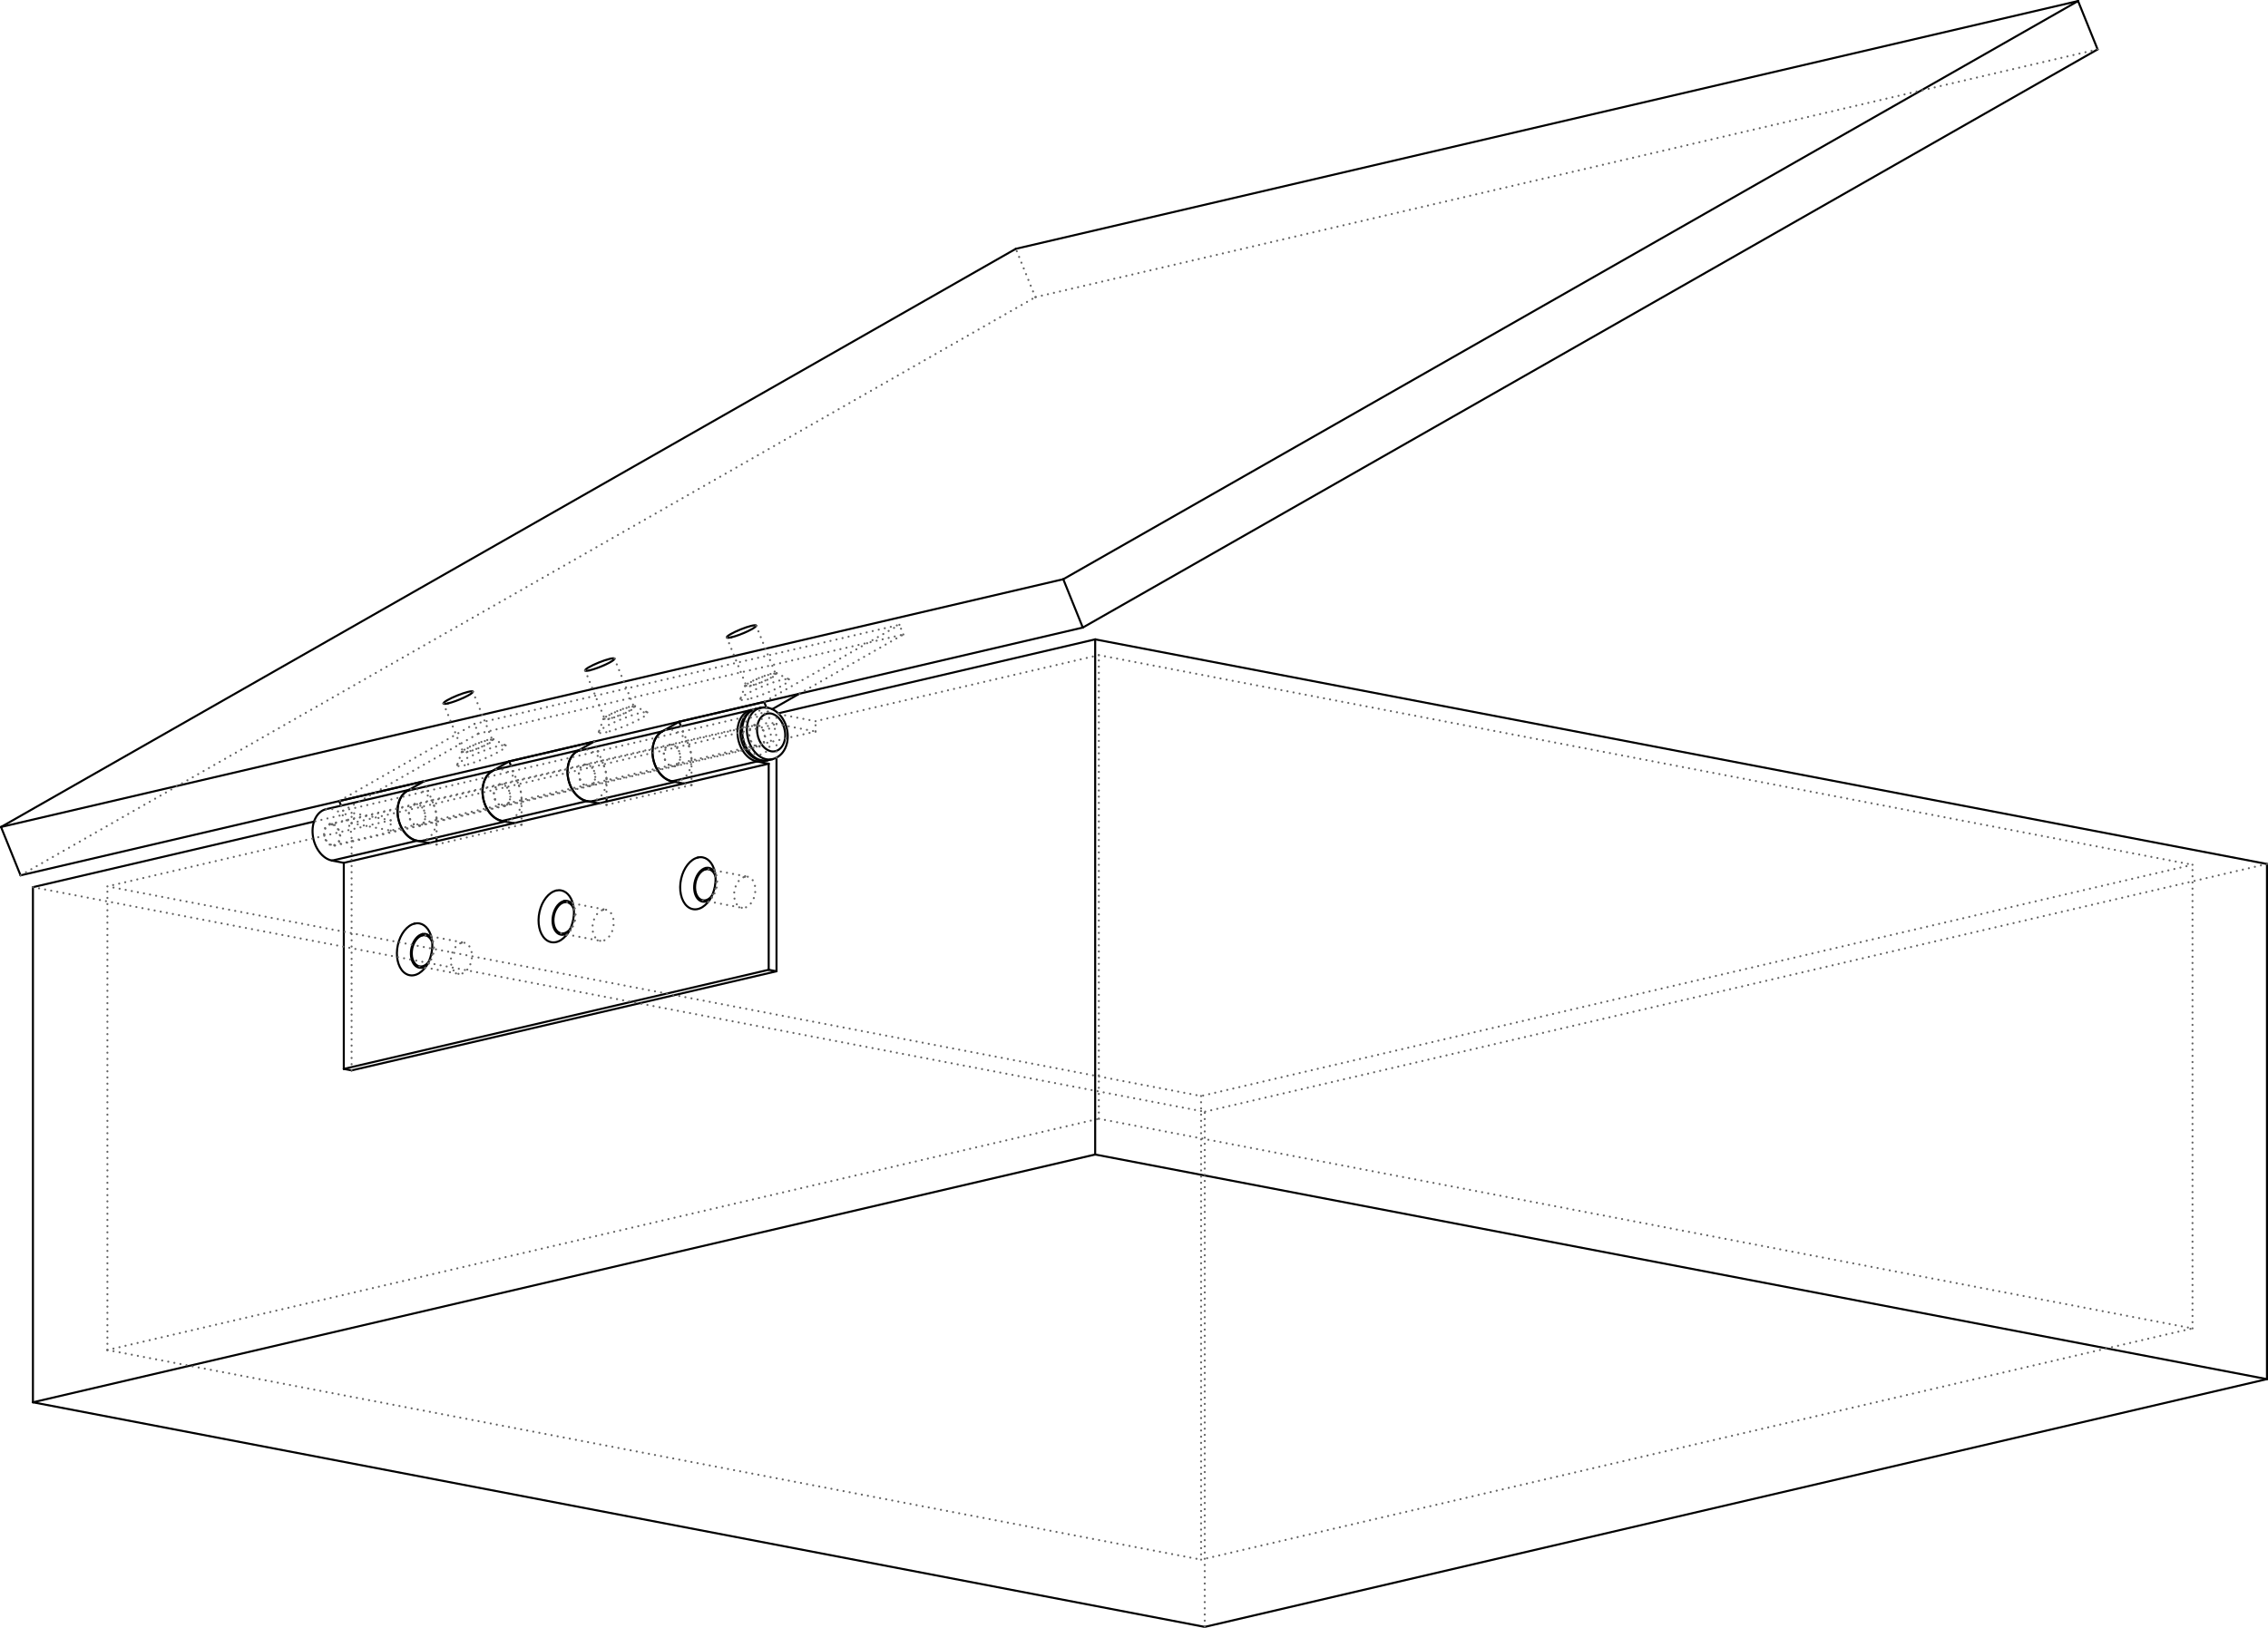
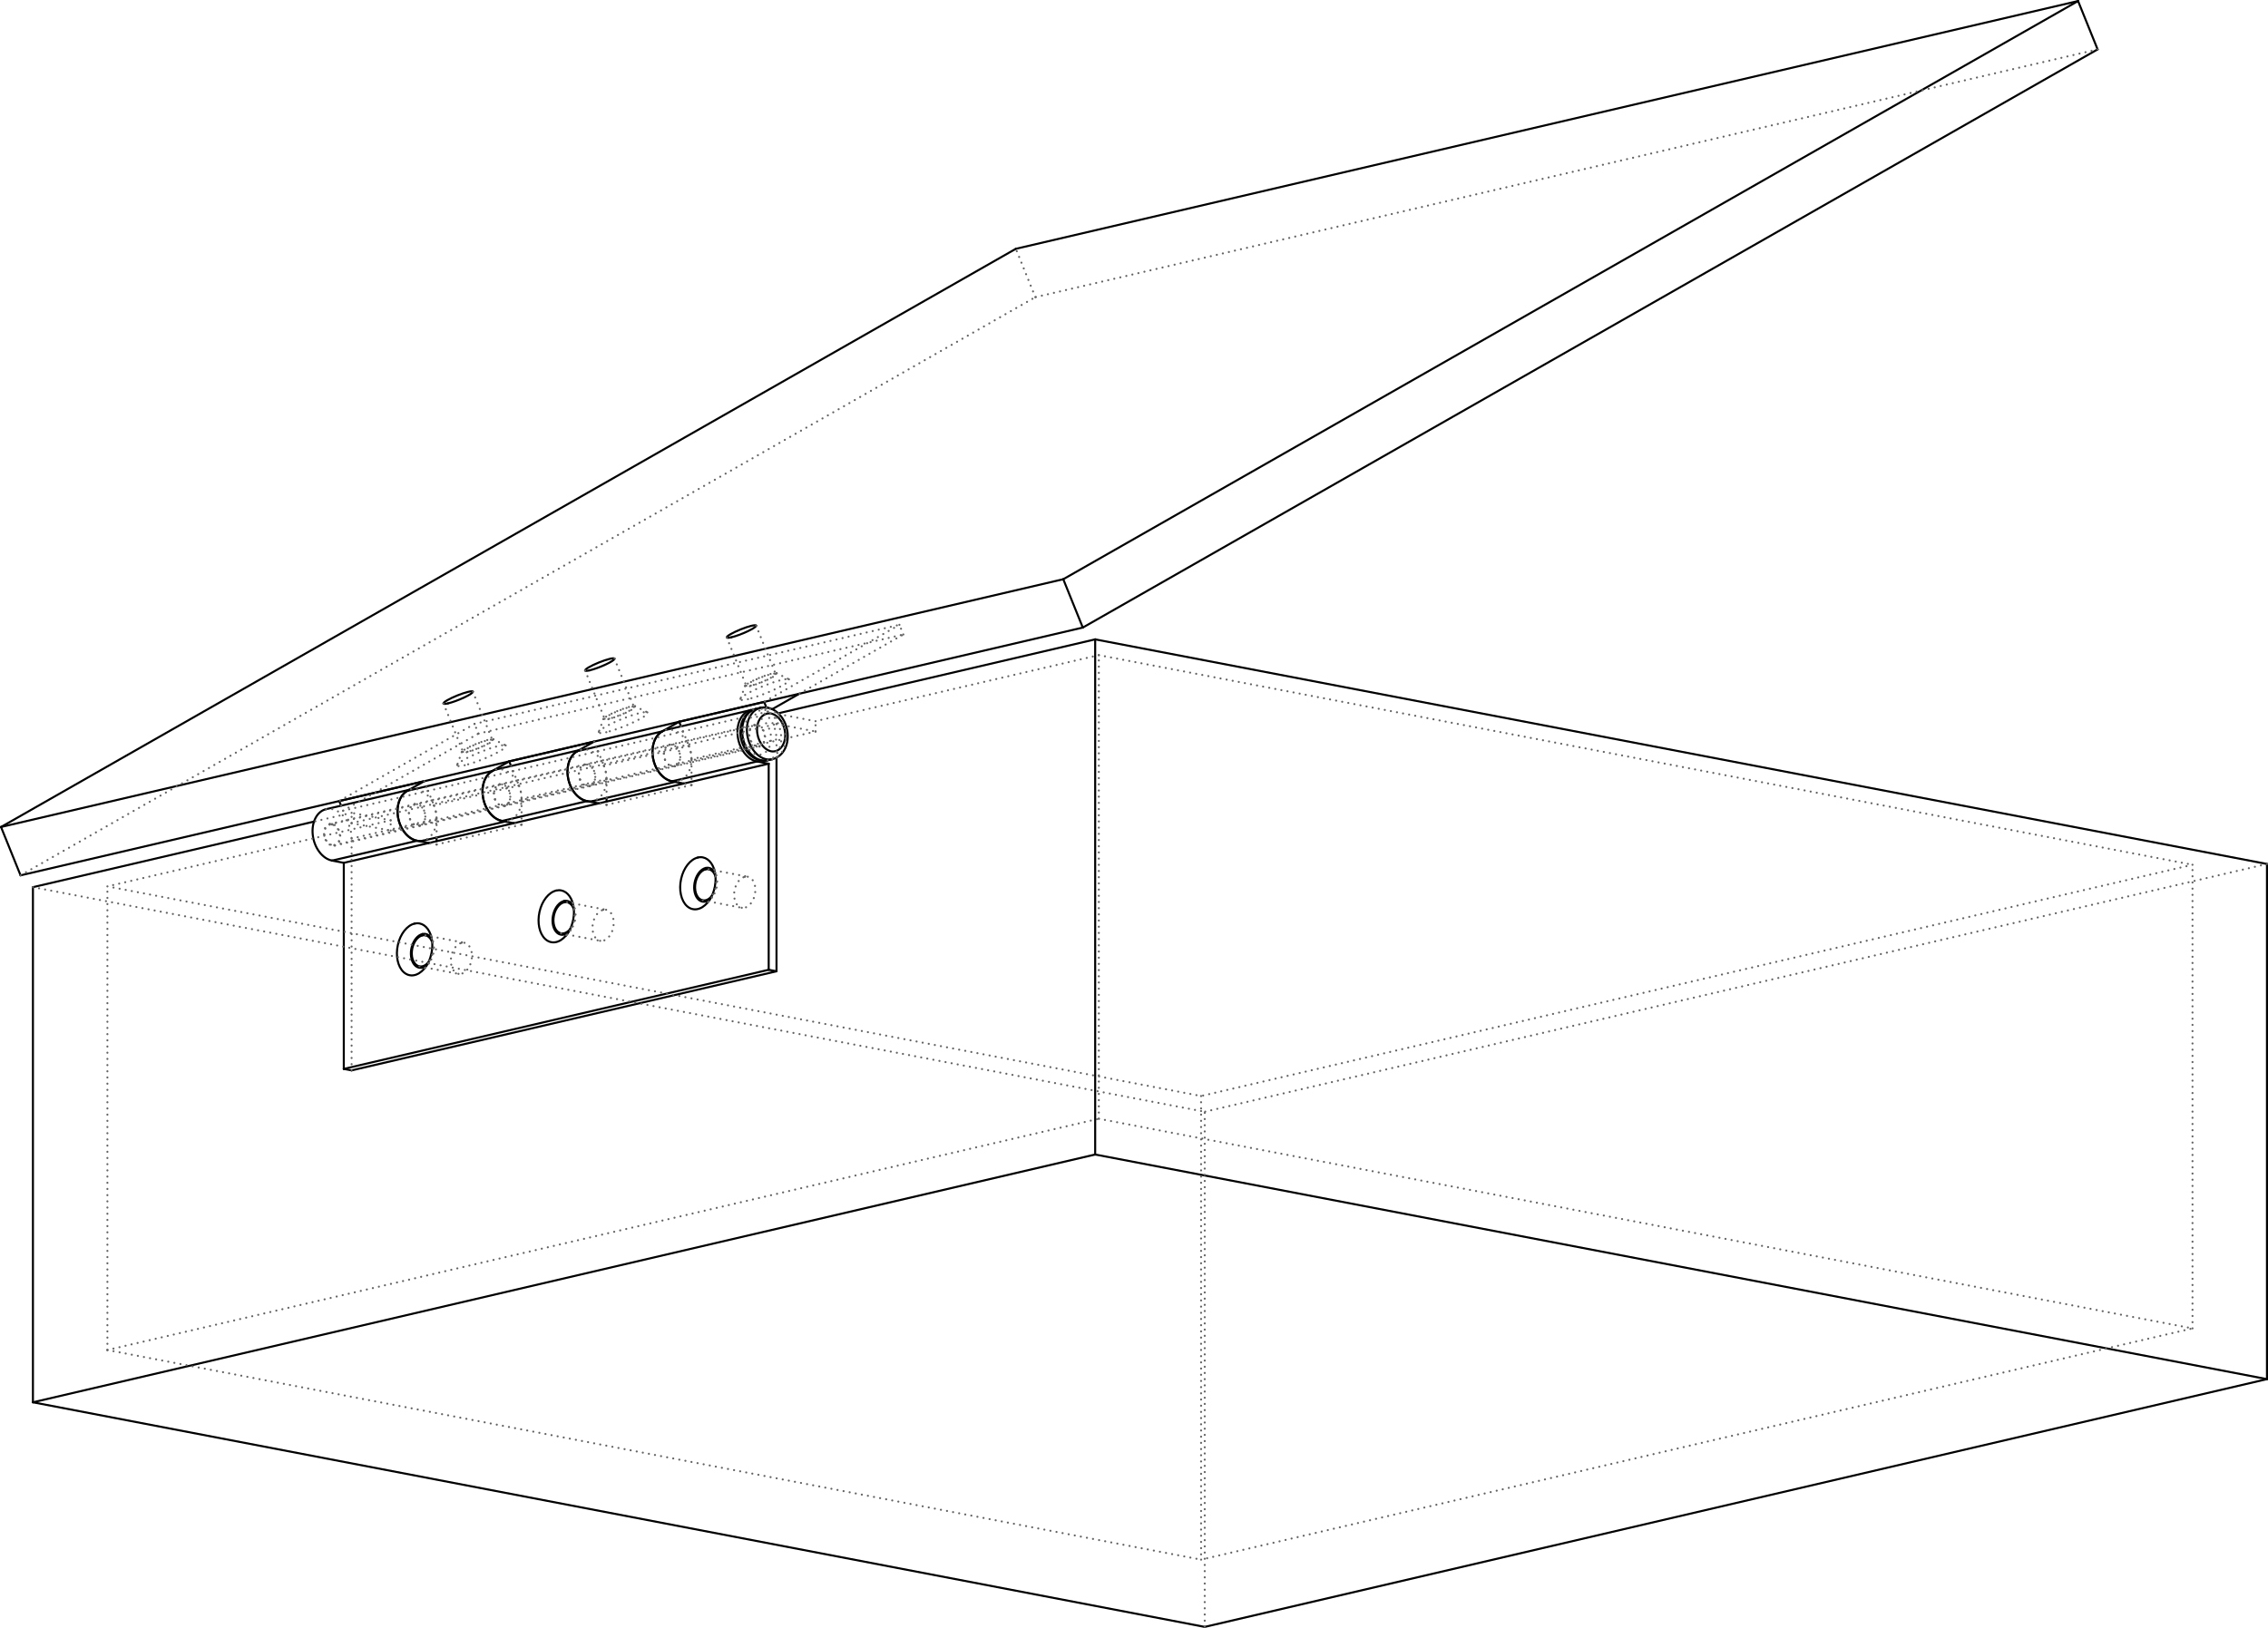
<svg xmlns="http://www.w3.org/2000/svg" width="100.09mm" height="71.861mm" viewBox="-211.197 -185.114 430.195 308.865" version="1.1">
  <g transform="scale(1,-1)" stroke-linecap="round">
    <g fill="none" stroke="rgb(0,0,0)" stroke-width="0.387" id="Visible">
      <line x1="218.804" y1="-76.547" x2="218.804" y2="21.191" />
      <line x1="218.804" y1="-76.547" x2="17.317" y2="-123.558" />
      <line x1="-3.463" y1="-33.931" x2="218.804" y2="-76.547" />
      <line x1="-3.463" y1="63.807" x2="218.804" y2="21.191" />
      <line x1="-3.463" y1="-33.931" x2="-3.463" y2="63.807" />
      <line x1="-3.463" y1="63.807" x2="-63.575" y2="49.781" />
      <line x1="-151.636" y1="29.235" x2="-204.951" y2="16.795" />
      <line x1="-204.951" y1="-80.942" x2="17.317" y2="-123.558" />
      <line x1="-204.951" y1="-80.942" x2="-204.951" y2="16.795" />
      <line x1="-3.463" y1="-33.931" x2="-204.951" y2="-80.942" />
      <path d="M -131.072,7.644 A 3.0,1.969 -100.854 0,0 -130.507,7.658" />
      <path d="M -130.507,7.658 A 3.0,1.969 -100.854 0,0 -129.213,6.278" />
      <path d="M -129.924,2.569 A 3.0,1.969 -100.854 0,0 -131.637,1.765" />
      <path d="M -131.637,1.765 A 3.0,1.969 -100.854 0,0 -131.072,7.644" />
      <path d="M -104.207,13.912 A 3.0,1.969 -100.854 0,0 -103.642,13.926" />
      <path d="M -103.642,13.926 A 3.0,1.969 -100.854 0,0 -102.348,12.546" />
      <path d="M -103.06,8.837 A 3.0,1.969 -100.854 0,0 -104.772,8.033" />
      <path d="M -104.772,8.033 A 3.0,1.969 -100.854 0,0 -104.207,13.912" />
      <path d="M -77.342,20.18 A 3.0,1.969 -100.854 0,0 -76.777,20.194" />
      <path d="M -76.777,20.194 A 3.0,1.969 -100.854 0,0 -75.484,18.814" />
      <path d="M -76.195,15.105 A 3.0,1.969 -100.854 0,0 -77.907,14.302" />
      <path d="M -77.907,14.302 A 3.0,1.969 -100.854 0,0 -77.342,20.18" />
      <line x1="-144.504" y1="-17.97" x2="-63.91" y2="0.834" />
      <line x1="-63.91" y1="0.834" x2="-63.91" y2="41.365" />
      <line x1="-128.385" y1="25.516" x2="-128.385" y2="26.213" />
      <line x1="-96.148" y1="33.038" x2="-96.148" y2="33.735" />
      <path d="M -77.342,20.436 A 3.261,2.141 -100.854 0,0 -75.58,19.553" />
      <path d="M -76.557,14.455 A 3.261,2.141 -100.854 1,0 -77.342,20.436" />
      <path d="M -104.207,14.167 A 3.261,2.141 -100.854 0,0 -102.445,13.284" />
      <path d="M -103.422,8.187 A 3.261,2.141 -100.854 1,0 -104.207,14.167" />
      <path d="M -131.072,7.899 A 3.261,2.141 -100.854 0,0 -129.31,7.016" />
      <path d="M -130.287,1.919 A 3.261,2.141 -100.854 1,0 -131.072,7.899" />
      <path d="M -148.209,21.835 A 5.0,3.621 103.133 0,0 -149.345,31.591" />
      <line x1="-148.209" y1="21.835" x2="-145.986" y2="21.409" />
      <line x1="-145.986" y1="21.409" x2="-145.986" y2="-17.686" />
      <line x1="-145.986" y1="-17.686" x2="-144.504" y2="-17.97" />
      <line x1="-145.986" y1="-17.686" x2="-65.391" y2="1.119" />
      <line x1="-65.391" y1="1.119" x2="-63.91" y2="0.834" />
      <path d="M -132.09,25.596 A 5.0,3.621 103.133 0,0 -133.226,35.352" />
      <path d="M -67.614,40.64 A 5.0,3.621 103.133 0,0 -68.75,50.396" />
      <path d="M -68.75,50.396 A 5.0,3.621 103.133 0,0 -68.318,50.459" />
      <line x1="-65.391" y1="40.214" x2="-65.391" y2="1.119" />
      <line x1="-67.614" y1="40.64" x2="-65.391" y2="40.214" />
      <line x1="-129.867" y1="25.17" x2="-132.09" y2="25.596" />
      <path d="M -83.733,36.879 A 5.0,3.621 103.133 0,0 -84.869,46.635" />
      <line x1="-129.867" y1="25.17" x2="-113.748" y2="28.931" />
      <line x1="-81.51" y1="36.453" x2="-83.733" y2="36.879" />
      <line x1="-113.748" y1="28.931" x2="-115.971" y2="29.357" />
      <path d="M -115.971,29.357 A 5.0,3.621 103.133 0,0 -117.107,39.113" />
      <line x1="-97.629" y1="32.692" x2="-81.51" y2="36.453" />
      <path d="M -99.852,33.118 A 5.0,3.621 103.133 0,0 -100.988,42.874" />
      <line x1="-97.629" y1="32.692" x2="-99.852" y2="33.118" />
      <path d="M -78.824,22.419 A 5.0,3.282 79.146 1,1 -77.001,13.853" />
      <path d="M -77.001,13.853 A 5.0,3.282 79.146 0,1 -75.77,20.277" />
      <path d="M -75.77,20.277 A 5.0,3.282 79.146 0,1 -78.824,22.419" />
      <path d="M -105.689,16.151 A 5.0,3.282 79.146 1,1 -103.866,7.584" />
      <path d="M -103.866,7.584 A 5.0,3.282 79.146 0,1 -102.635,14.008" />
      <path d="M -102.635,14.008 A 5.0,3.282 79.146 0,1 -105.689,16.151" />
      <path d="M -132.554,9.883 A 5.0,3.282 79.146 1,1 -130.731,1.316" />
      <path d="M -130.731,1.316 A 5.0,3.282 79.146 0,1 -129.5,7.74" />
      <path d="M -129.5,7.74 A 5.0,3.282 79.146 0,1 -132.554,9.883" />
      <line x1="-145.986" y1="21.409" x2="-129.867" y2="25.17" />
      <line x1="-113.748" y1="28.931" x2="-97.629" y2="32.692" />
      <line x1="-81.51" y1="36.453" x2="-65.391" y2="40.214" />
      <line x1="-146.853" y1="33.138" x2="-130.734" y2="36.899" />
      <line x1="-130.734" y1="36.899" x2="-133.942" y2="35.07" />
      <line x1="-82.377" y1="48.181" x2="-66.258" y2="51.942" />
      <line x1="-82.377" y1="48.181" x2="-85.585" y2="46.353" />
      <line x1="-114.615" y1="40.66" x2="-117.823" y2="38.831" />
      <line x1="-114.615" y1="40.66" x2="-98.496" y2="44.421" />
      <line x1="-98.496" y1="44.421" x2="-101.704" y2="42.592" />
      <line x1="-146.853" y1="33.138" x2="-146.497" y2="32.256" />
      <line x1="-64.72" y1="50.562" x2="-59.552" y2="53.507" />
      <line x1="-66.258" y1="51.942" x2="-65.828" y2="50.877" />
      <path d="M -130.954,25.614 A 5.0,3.621 103.133 0,0 -133.942,35.07" />
      <line x1="-82.377" y1="48.181" x2="-82.021" y2="47.3" />
      <path d="M -114.835,29.375 A 5.0,3.621 103.133 0,0 -117.823,38.831" />
      <path d="M -82.597,36.897 A 5.0,3.621 103.133 0,0 -85.585,46.353" />
      <line x1="-114.615" y1="40.66" x2="-114.259" y2="39.778" />
      <path d="M -98.716,33.136 A 5.0,3.621 103.133 0,0 -101.704,42.592" />
      <line x1="-5.812" y1="66.046" x2="-9.516" y2="75.22" />
      <line x1="-9.516" y1="75.22" x2="-211.004" y2="28.209" />
      <line x1="-207.299" y1="19.035" x2="-211.004" y2="28.209" />
      <line x1="-5.812" y1="66.046" x2="-207.299" y2="19.035" />
      <line x1="-5.812" y1="66.046" x2="186.678" y2="175.746" />
      <line x1="186.678" y1="175.746" x2="182.973" y2="184.92" />
      <line x1="-9.516" y1="75.22" x2="182.973" y2="184.92" />
      <line x1="-211.004" y1="28.209" x2="-18.514" y2="137.909" />
      <line x1="182.973" y1="184.92" x2="-18.514" y2="137.909" />
      <path d="M -72.487,64.199 A 3.0,0.435 -158.012 0,0 -73.344,64.173" />
      <path d="M -73.344,64.173 A 3.0,0.435 -158.012 0,0 -67.781,66.419" />
      <path d="M -67.781,66.419 A 3.0,0.435 -158.012 0,0 -72.487,64.199" />
      <path d="M -99.352,57.931 A 3.0,0.435 -158.012 0,0 -100.209,57.905" />
      <path d="M -100.209,57.905 A 3.0,0.435 -158.012 0,0 -94.646,60.151" />
      <path d="M -94.646,60.151 A 3.0,0.435 -158.012 0,0 -99.352,57.931" />
      <path d="M -126.217,51.663 A 3.0,0.435 -158.012 0,0 -127.074,51.637" />
      <path d="M -127.074,51.637 A 3.0,0.435 -158.012 0,0 -121.51,53.883" />
      <path d="M -121.51,53.883 A 3.0,0.435 -158.012 0,0 -126.217,51.663" />
      <line x1="-148.209" y1="21.835" x2="-132.09" y2="25.596" />
      <line x1="-83.733" y1="36.879" x2="-67.614" y2="40.64" />
      <line x1="-115.971" y1="29.357" x2="-99.852" y2="33.118" />
      <path d="M -67.855,50.605 A 5.0,3.621 -76.867 0,1 -65.582,40.866" />
      <path d="M -65.823,50.831 A 5.0,3.621 -76.867 0,1 -66.959,50.814" />
      <path d="M -66.959,50.814 A 5,3.621 -76.867 0,1 -64.687,41.075" />
      <path d="M -64.928,49.737 A 3.667,2.655 -76.867 0,1 -64.928,42.57 A 3.667,2.655 -76.867 0,1 -64.928,49.737" />
      <line x1="-133.942" y1="35.07" x2="-117.823" y2="38.831" />
      <line x1="-101.704" y1="42.592" x2="-85.585" y2="46.353" />
      <line x1="-133.601" y1="35.265" x2="-149.345" y2="31.591" />
      <line x1="-68.75" y1="50.396" x2="-84.869" y2="46.635" />
      <line x1="-101.363" y1="42.787" x2="-117.107" y2="39.113" />
      <path d="M -67.855,50.605 C -68.503,50.455 -69.098,50.101 -69.563,49.603 C -69.936,49.207 -70.229,48.722 -70.431,48.185 C -70.814,47.174 -70.869,45.975 -70.606,44.844 C -70.274,43.388 -69.414,42.068 -68.267,41.359 C -67.452,40.846 -66.48,40.653 -65.582,40.866" />
      <line x1="-65.582" y1="40.866" x2="-64.687" y2="41.075" />
      <line x1="-67.855" y1="50.605" x2="-66.959" y2="50.814" />
      <path d="M -65.572,50.838 C -66.033,50.927 -66.507,50.92 -66.959,50.814" />
      <path d="M -64.687,41.075 C -64.039,41.225 -63.444,41.58 -62.978,42.077 C -62.605,42.473 -62.313,42.958 -62.111,43.495 C -61.728,44.506 -61.673,45.705 -61.936,46.836 C -62.093,47.521 -62.365,48.178 -62.73,48.754 C -63.412,49.835 -64.439,50.624 -65.572,50.838" />
      <line x1="-115.389" y1="29.246" x2="-130.954" y2="25.614" />
      <line x1="-83.151" y1="36.767" x2="-98.716" y2="33.136" />
    </g>
    <g fill="none" stroke="rgb(99,99,99)" stroke-width="0.387" id="Hidden" stroke-dasharray="0.01 1.165">
      <line x1="218.804" y1="21.191" x2="17.317" y2="-25.82" />
      <line x1="17.317" y1="-123.558" x2="17.317" y2="-25.82" />
      <line x1="-63.575" y1="49.781" x2="-63.91" y2="49.703" />
      <line x1="-56.501" y1="48.283" x2="-63.91" y2="49.703" />
      <line x1="-2.771" y1="60.819" x2="-56.501" y2="48.283" />
      <line x1="-2.771" y1="60.819" x2="204.679" y2="21.044" />
      <line x1="204.679" y1="21.044" x2="16.625" y2="-22.833" />
      <line x1="-190.825" y1="16.942" x2="16.625" y2="-22.833" />
      <line x1="-137.095" y1="29.478" x2="-190.825" y2="16.942" />
      <line x1="-137.095" y1="29.478" x2="-144.504" y2="30.899" />
      <line x1="-144.504" y1="30.899" x2="-151.636" y2="29.235" />
      <line x1="-204.951" y1="16.795" x2="17.317" y2="-25.82" />
      <line x1="-63.91" y1="47.749" x2="-63.91" y2="49.703" />
      <line x1="-144.504" y1="28.944" x2="-63.91" y2="47.749" />
      <line x1="-144.504" y1="28.944" x2="-144.504" y2="30.899" />
      <path d="M -129.213,6.278 A 3.0,1.969 -100.854 0,0 -129.924,2.569" />
      <path d="M -102.348,12.546 A 3.0,1.969 -100.854 0,0 -103.06,8.837" />
      <path d="M -75.484,18.814 A 3.0,1.969 -100.854 0,0 -76.195,15.105" />
      <line x1="-63.91" y1="47.749" x2="-56.501" y2="46.328" />
      <line x1="-56.501" y1="46.328" x2="-56.501" y2="48.283" />
      <line x1="-2.771" y1="-27.145" x2="-2.771" y2="60.819" />
      <line x1="-190.825" y1="-71.022" x2="-2.771" y2="-27.145" />
      <line x1="-56.501" y1="46.328" x2="-137.095" y2="27.524" />
      <line x1="-190.825" y1="-71.022" x2="-190.825" y2="16.942" />
      <line x1="-137.095" y1="27.524" x2="-137.095" y2="29.478" />
      <path d="M -123.663,6.223 A 3.0,1.969 -100.854 0,0 -123.098,6.237" />
      <path d="M -123.098,6.237 A 3.0,1.969 -100.854 0,0 -124.228,0.345" />
      <path d="M -124.228,0.345 A 3.0,1.969 -100.854 0,0 -123.663,6.223" />
      <path d="M -96.798,12.491 A 3.0,1.969 -100.854 0,0 -96.233,12.506" />
      <path d="M -96.233,12.506 A 3.0,1.969 -100.854 0,0 -97.363,6.613" />
      <path d="M -97.363,6.613 A 3.0,1.969 -100.854 0,0 -96.798,12.491" />
      <path d="M -69.933,18.76 A 3.0,1.969 -100.854 0,0 -69.368,18.774" />
      <path d="M -69.368,18.774 A 3.0,1.969 -100.854 0,0 -70.498,12.881" />
      <path d="M -70.498,12.881 A 3.0,1.969 -100.854 0,0 -69.933,18.76" />
      <line x1="204.679" y1="-66.92" x2="204.679" y2="21.044" />
      <line x1="-2.771" y1="-27.145" x2="204.679" y2="-66.92" />
      <line x1="16.625" y1="-110.797" x2="204.679" y2="-66.92" />
      <line x1="16.625" y1="-22.833" x2="16.625" y2="-110.797" />
      <line x1="-190.825" y1="-71.022" x2="16.625" y2="-110.797" />
      <line x1="-144.504" y1="28.944" x2="-137.095" y2="27.524" />
      <line x1="-144.504" y1="-17.97" x2="-144.504" y2="26.012" />
      <line x1="-63.91" y1="41.365" x2="-63.91" y2="44.816" />
      <line x1="-128.385" y1="24.886" x2="-128.385" y2="25.516" />
      <line x1="-128.385" y1="26.213" x2="-128.385" y2="29.773" />
      <line x1="-128.385" y1="24.886" x2="-112.266" y2="28.647" />
      <line x1="-80.029" y1="36.169" x2="-80.029" y2="41.056" />
      <line x1="-112.266" y1="28.647" x2="-112.266" y2="33.534" />
      <line x1="-96.148" y1="32.408" x2="-80.029" y2="36.169" />
      <line x1="-96.148" y1="32.408" x2="-96.148" y2="33.038" />
      <line x1="-96.148" y1="33.735" x2="-96.148" y2="37.295" />
      <path d="M -75.58,19.553 A 3.261,2.141 -100.854 0,0 -75.35,19.038" />
      <path d="M -75.35,19.038 A 3.261,2.141 -100.854 0,0 -76.153,14.848" />
      <path d="M -76.153,14.848 A 3.261,2.141 -100.854 0,0 -76.557,14.455" />
      <path d="M -102.445,13.284 A 3.261,2.141 -100.854 0,0 -102.215,12.77" />
      <path d="M -102.215,12.77 A 3.261,2.141 -100.854 0,0 -103.018,8.58" />
      <path d="M -103.018,8.58 A 3.261,2.141 -100.854 0,0 -103.422,8.187" />
      <path d="M -129.31,7.016 A 3.261,2.141 -100.854 0,0 -129.08,6.502" />
      <path d="M -129.08,6.502 A 3.261,2.141 -100.854 0,0 -129.883,2.312" />
      <path d="M -129.883,2.312 A 3.261,2.141 -100.854 0,0 -130.287,1.919" />
      <path d="M -149.345,31.591 A 5.0,3.621 103.133 0,0 -144.504,26.012" />
      <path d="M -148.209,28.775 A 2.1,1.521 -76.867 0,1 -148.686,28.767" />
      <path d="M -148.686,28.767 A 2.1,1.521 -76.867 0,1 -147.732,24.677" />
      <path d="M -147.732,24.677 A 2.1,1.521 -76.867 0,1 -148.209,28.775" />
      <path d="M -133.226,35.352 A 5.0,3.621 103.133 0,0 -128.385,29.773" />
      <path d="M -68.318,50.459 A 5.0,3.621 103.133 0,0 -63.91,44.816" />
      <path d="M -67.614,49.11 A 3.667,2.655 -76.867 0,1 -67.614,41.943 A 3.667,2.655 -76.867 0,1 -67.614,49.11" />
      <line x1="-128.385" y1="24.886" x2="-129.867" y2="25.17" />
      <path d="M -132.09,32.536 A 2.1,1.521 103.133 0,0 -131.613,28.438" />
      <path d="M -131.613,28.438 A 2.1,1.521 103.133 0,0 -132.567,32.528" />
      <path d="M -132.567,32.528 A 2.1,1.521 103.133 0,0 -132.09,32.536" />
      <path d="M -84.869,46.635 A 5.0,3.621 103.133 0,0 -80.029,41.056" />
      <line x1="-112.266" y1="28.647" x2="-113.748" y2="28.931" />
      <line x1="-80.029" y1="36.169" x2="-81.51" y2="36.453" />
      <path d="M -83.733,43.818 A 2.1,1.521 103.133 0,0 -83.256,39.721" />
      <path d="M -83.256,39.721 A 2.1,1.521 103.133 0,0 -84.21,43.811" />
      <path d="M -84.21,43.811 A 2.1,1.521 103.133 0,0 -83.733,43.818" />
      <path d="M -117.107,39.113 A 5.0,3.621 103.133 0,0 -112.266,33.534" />
      <path d="M -115.971,36.297 A 2.1,1.521 103.133 0,0 -115.494,32.199" />
      <path d="M -115.494,32.199 A 2.1,1.521 103.133 0,0 -116.448,36.289" />
      <path d="M -116.448,36.289 A 2.1,1.521 103.133 0,0 -115.971,36.297" />
      <line x1="-96.148" y1="32.408" x2="-97.629" y2="32.692" />
      <path d="M -100.988,42.874 A 5.0,3.621 103.133 0,0 -96.148,37.295" />
      <path d="M -99.852,40.057 A 2.1,1.521 103.133 0,0 -99.375,35.96" />
      <path d="M -99.375,35.96 A 2.1,1.521 103.133 0,0 -100.329,40.05" />
      <path d="M -100.329,40.05 A 2.1,1.521 103.133 0,0 -99.852,40.057" />
      <path d="M -67.614,47.579 A 2.1,1.521 -76.867 0,1 -68.091,47.572" />
      <path d="M -68.091,47.572 A 2.1,1.521 -76.867 0,1 -67.137,43.482" />
      <path d="M -67.137,43.482 A 2.1,1.521 -76.867 0,1 -67.614,47.579" />
      <path d="M -67.614,47.481 A 2.0,1.448 -76.867 0,1 -68.068,47.474" />
      <path d="M -68.068,47.474 A 2.0,1.448 -76.867 0,1 -67.16,43.579" />
      <path d="M -67.16,43.579 A 2.0,1.448 -76.867 0,1 -67.614,47.481" />
      <path d="M -148.209,28.677 A 2.0,1.448 -76.867 0,1 -148.663,28.67" />
      <path d="M -148.663,28.67 A 2,1.448 -76.867 0,1 -147.754,24.775" />
      <path d="M -147.754,24.775 A 2.0,1.448 -76.867 0,1 -148.209,28.677" />
      <line x1="-121.188" y1="47.765" x2="-146.853" y2="33.138" />
      <line x1="-121.188" y1="47.765" x2="-40.593" y2="66.569" />
      <line x1="-40.593" y1="66.569" x2="-66.258" y2="51.942" />
      <path d="M -68.951,54.929 A 3.261,0.473 21.988 0,1 -63.881,57.389" />
      <path d="M -63.881,57.389 A 3.261,0.473 21.988 0,1 -69.88,54.966" />
      <path d="M -69.88,54.966 A 3.261,0.473 21.988 0,1 -68.951,54.929" />
      <path d="M -95.816,48.661 A 3.261,0.473 21.988 0,1 -90.746,51.12" />
      <path d="M -90.746,51.12 A 3.261,0.473 21.988 0,1 -96.745,48.698" />
      <path d="M -96.745,48.698 A 3.261,0.473 21.988 0,1 -95.816,48.661" />
      <path d="M -122.68,42.393 A 3.261,0.473 21.988 0,1 -117.611,44.852" />
      <path d="M -117.611,44.852 A 3.261,0.473 21.988 0,1 -123.61,42.43" />
      <path d="M -123.61,42.43 A 3.261,0.473 21.988 0,1 -122.68,42.393" />
      <line x1="-120.447" y1="45.93" x2="-121.188" y2="47.765" />
      <line x1="-146.112" y1="31.303" x2="-120.447" y2="45.93" />
      <line x1="-146.497" y1="32.256" x2="-146.112" y2="31.303" />
      <line x1="-120.447" y1="45.93" x2="-39.852" y2="64.734" />
      <line x1="-39.852" y1="64.734" x2="-40.593" y2="66.569" />
      <line x1="-130.734" y1="36.899" x2="-129.993" y2="35.064" />
      <line x1="-146.112" y1="31.303" x2="-129.993" y2="35.064" />
      <line x1="-65.517" y1="50.107" x2="-64.72" y2="50.562" />
      <line x1="-59.552" y1="53.507" x2="-39.852" y2="64.734" />
      <line x1="-65.828" y1="50.877" x2="-65.517" y2="50.107" />
      <line x1="-129.993" y1="35.064" x2="-128.882" y2="32.311" />
      <path d="M -128.882,32.311 A 5.0,3.621 103.133 0,0 -130.954,25.614" />
      <path d="M -133.437,29.715 A 2.1,1.521 103.133 0,0 -132.567,32.528" />
      <path d="M -132.567,32.528 A 2.1,1.521 103.133 1,0 -131.613,28.438" />
      <path d="M -131.613,28.438 A 2.1,1.521 103.133 0,0 -133.437,29.715" />
      <line x1="-81.636" y1="46.347" x2="-65.517" y2="50.107" />
      <line x1="-82.021" y1="47.3" x2="-81.636" y2="46.347" />
      <path d="M -112.763,36.072 A 5.0,3.621 103.133 0,0 -114.835,29.375" />
      <line x1="-81.636" y1="46.347" x2="-80.525" y2="43.594" />
      <path d="M -80.525,43.594 A 5.0,3.621 103.133 0,0 -82.597,36.897" />
      <path d="M -85.08,40.998 A 2.1,1.521 103.133 0,0 -84.21,43.811" />
      <path d="M -84.21,43.811 A 2.1,1.521 103.133 1,0 -83.256,39.721" />
      <path d="M -83.256,39.721 A 2.1,1.521 103.133 0,0 -85.08,40.998" />
      <line x1="-114.259" y1="39.778" x2="-113.874" y2="38.825" />
      <line x1="-113.874" y1="38.825" x2="-112.763" y2="36.072" />
      <path d="M -117.318,33.476 A 2.1,1.521 103.133 0,0 -116.448,36.289" />
      <path d="M -116.448,36.289 A 2.1,1.521 103.133 1,0 -115.494,32.199" />
      <path d="M -115.494,32.199 A 2.1,1.521 103.133 0,0 -117.318,33.476" />
      <path d="M -96.644,39.833 A 5.0,3.621 103.133 0,0 -98.716,33.136" />
      <line x1="-98.496" y1="44.421" x2="-97.755" y2="42.586" />
      <line x1="-113.874" y1="38.825" x2="-97.755" y2="42.586" />
      <line x1="-97.755" y1="42.586" x2="-96.644" y2="39.833" />
      <path d="M -101.199,37.237 A 2.1,1.521 103.133 0,0 -100.329,40.05" />
      <path d="M -100.329,40.05 A 2.1,1.521 103.133 1,0 -99.375,35.96" />
      <path d="M -99.375,35.96 A 2.1,1.521 103.133 0,0 -101.199,37.237" />
      <path d="M -69.325,52.458 A 5.0,0.725 -158.012 0,0 -70.75,52.516" />
      <path d="M -70.75,52.516 A 5.0,0.725 -158.012 0,0 -61.553,56.229" />
      <path d="M -61.553,56.229 A 5.0,0.725 -158.012 0,0 -69.325,52.458" />
      <path d="M -96.19,46.19 A 5.0,0.725 -158.012 0,0 -97.615,46.247" />
      <path d="M -97.615,46.247 A 5.0,0.725 -158.012 0,0 -88.418,49.961" />
      <path d="M -88.418,49.961 A 5.0,0.725 -158.012 0,0 -96.19,46.19" />
      <path d="M -123.055,39.922 A 5.0,0.725 -158.012 0,0 -124.48,39.979" />
      <path d="M -124.48,39.979 A 5.0,0.725 -158.012 0,0 -115.283,43.693" />
      <path d="M -115.283,43.693 A 5.0,0.725 -158.012 0,0 -123.055,39.922" />
      <line x1="-129.993" y1="35.064" x2="-113.874" y2="38.825" />
      <line x1="-97.755" y1="42.586" x2="-81.636" y2="46.347" />
      <line x1="-207.299" y1="19.035" x2="-14.81" y2="128.735" />
      <line x1="-14.81" y1="128.735" x2="-18.514" y2="137.909" />
      <line x1="186.678" y1="175.746" x2="-14.81" y2="128.735" />
      <path d="M -68.783,55.025 A 3.0,0.435 -158.012 0,0 -69.64,54.998" />
      <path d="M -69.64,54.998 A 3.0,0.435 -158.012 0,0 -64.076,57.245" />
      <path d="M -64.076,57.245 A 3.0,0.435 -158.012 0,0 -68.783,55.025" />
      <path d="M -95.648,48.756 A 3.0,0.435 -158.012 0,0 -96.505,48.73" />
      <path d="M -96.505,48.73 A 3.0,0.435 -158.012 0,0 -90.941,50.977" />
      <path d="M -90.941,50.977 A 3.0,0.435 -158.012 0,0 -95.648,48.756" />
      <path d="M -122.513,42.488 A 3.0,0.435 -158.012 0,0 -123.37,42.462" />
      <path d="M -123.37,42.462 A 3.0,0.435 -158.012 0,0 -117.806,44.708" />
      <path d="M -117.806,44.708 A 3.0,0.435 -158.012 0,0 -122.513,42.488" />
      <line x1="-131.637" y1="1.765" x2="-124.228" y2="0.345" />
      <line x1="-130.507" y1="7.658" x2="-123.098" y2="6.237" />
      <line x1="-104.772" y1="8.033" x2="-97.363" y2="6.613" />
      <line x1="-103.642" y1="13.926" x2="-96.233" y2="12.506" />
      <line x1="-77.907" y1="14.302" x2="-70.498" y2="12.881" />
      <line x1="-76.777" y1="20.194" x2="-69.368" y2="18.774" />
      <line x1="-133.226" y1="35.352" x2="-133.601" y2="35.265" />
      <line x1="-100.988" y1="42.874" x2="-101.363" y2="42.787" />
      <line x1="-76.153" y1="14.848" x2="-77.001" y2="13.853" />
      <line x1="-75.35" y1="19.038" x2="-75.77" y2="20.277" />
      <line x1="-103.018" y1="8.58" x2="-103.866" y2="7.584" />
      <line x1="-102.215" y1="12.77" x2="-102.635" y2="14.008" />
      <line x1="-129.883" y1="2.312" x2="-130.731" y2="1.316" />
      <line x1="-129.08" y1="6.502" x2="-129.5" y2="7.74" />
      <line x1="-132.567" y1="32.528" x2="-148.686" y2="28.767" />
      <line x1="-131.613" y1="28.438" x2="-147.732" y2="24.677" />
      <line x1="-68.091" y1="47.572" x2="-84.21" y2="43.811" />
      <line x1="-67.137" y1="43.482" x2="-83.256" y2="39.721" />
      <line x1="-100.329" y1="40.05" x2="-116.448" y2="36.289" />
      <line x1="-99.375" y1="35.96" x2="-115.494" y2="32.199" />
      <line x1="-147.754" y1="24.775" x2="-67.16" y2="43.579" />
      <line x1="-148.663" y1="28.67" x2="-68.068" y2="47.474" />
      <line x1="-114.835" y1="29.375" x2="-115.389" y2="29.246" />
      <line x1="-82.597" y1="36.897" x2="-83.151" y2="36.767" />
      <line x1="-63.881" y1="57.389" x2="-61.553" y2="56.229" />
      <line x1="-69.88" y1="54.966" x2="-70.75" y2="52.516" />
      <line x1="-90.746" y1="51.12" x2="-88.418" y2="49.961" />
      <line x1="-96.745" y1="48.698" x2="-97.615" y2="46.247" />
      <line x1="-117.611" y1="44.852" x2="-115.283" y2="43.693" />
      <line x1="-123.61" y1="42.43" x2="-124.48" y2="39.979" />
      <line x1="-116.448" y1="36.289" x2="-132.567" y2="32.528" />
      <line x1="-115.494" y1="32.199" x2="-131.613" y2="28.438" />
      <line x1="-84.21" y1="43.811" x2="-100.329" y2="40.05" />
      <line x1="-83.256" y1="39.721" x2="-99.375" y2="35.96" />
      <line x1="-73.344" y1="64.173" x2="-69.64" y2="54.998" />
      <line x1="-67.781" y1="66.419" x2="-64.076" y2="57.245" />
      <line x1="-100.209" y1="57.905" x2="-96.505" y2="48.73" />
      <line x1="-94.646" y1="60.151" x2="-90.941" y2="50.977" />
      <line x1="-127.074" y1="51.637" x2="-123.37" y2="42.462" />
      <line x1="-121.51" y1="53.883" x2="-117.806" y2="44.708" />
+       <line x1="-144.504" y1="26.012" x2="-128.385" y2="29.773" />
+       <line x1="-80.029" y1="41.056" x2="-63.91" y2="44.816" />
+       <line x1="-112.266" y1="33.534" x2="-96.148" y2="37.295" />
+       <path d="M -66.719,50.623 A 5.0,3.621 -76.867 0,1 -67.855,50.605" />
+       <path d="M -65.582,40.866 A 5.0,3.621 -76.867 0,1 -66.719,50.623" />
+       <path d="M -64.687,41.075 A 5.0,3.621 -76.867 0,1 -65.823,50.831" />
+       <line x1="-128.882" y1="32.311" x2="-112.763" y2="36.072" />
+       <line x1="-96.644" y1="39.833" x2="-80.525" y2="43.594" />
    </g>
  </g>
</svg>
